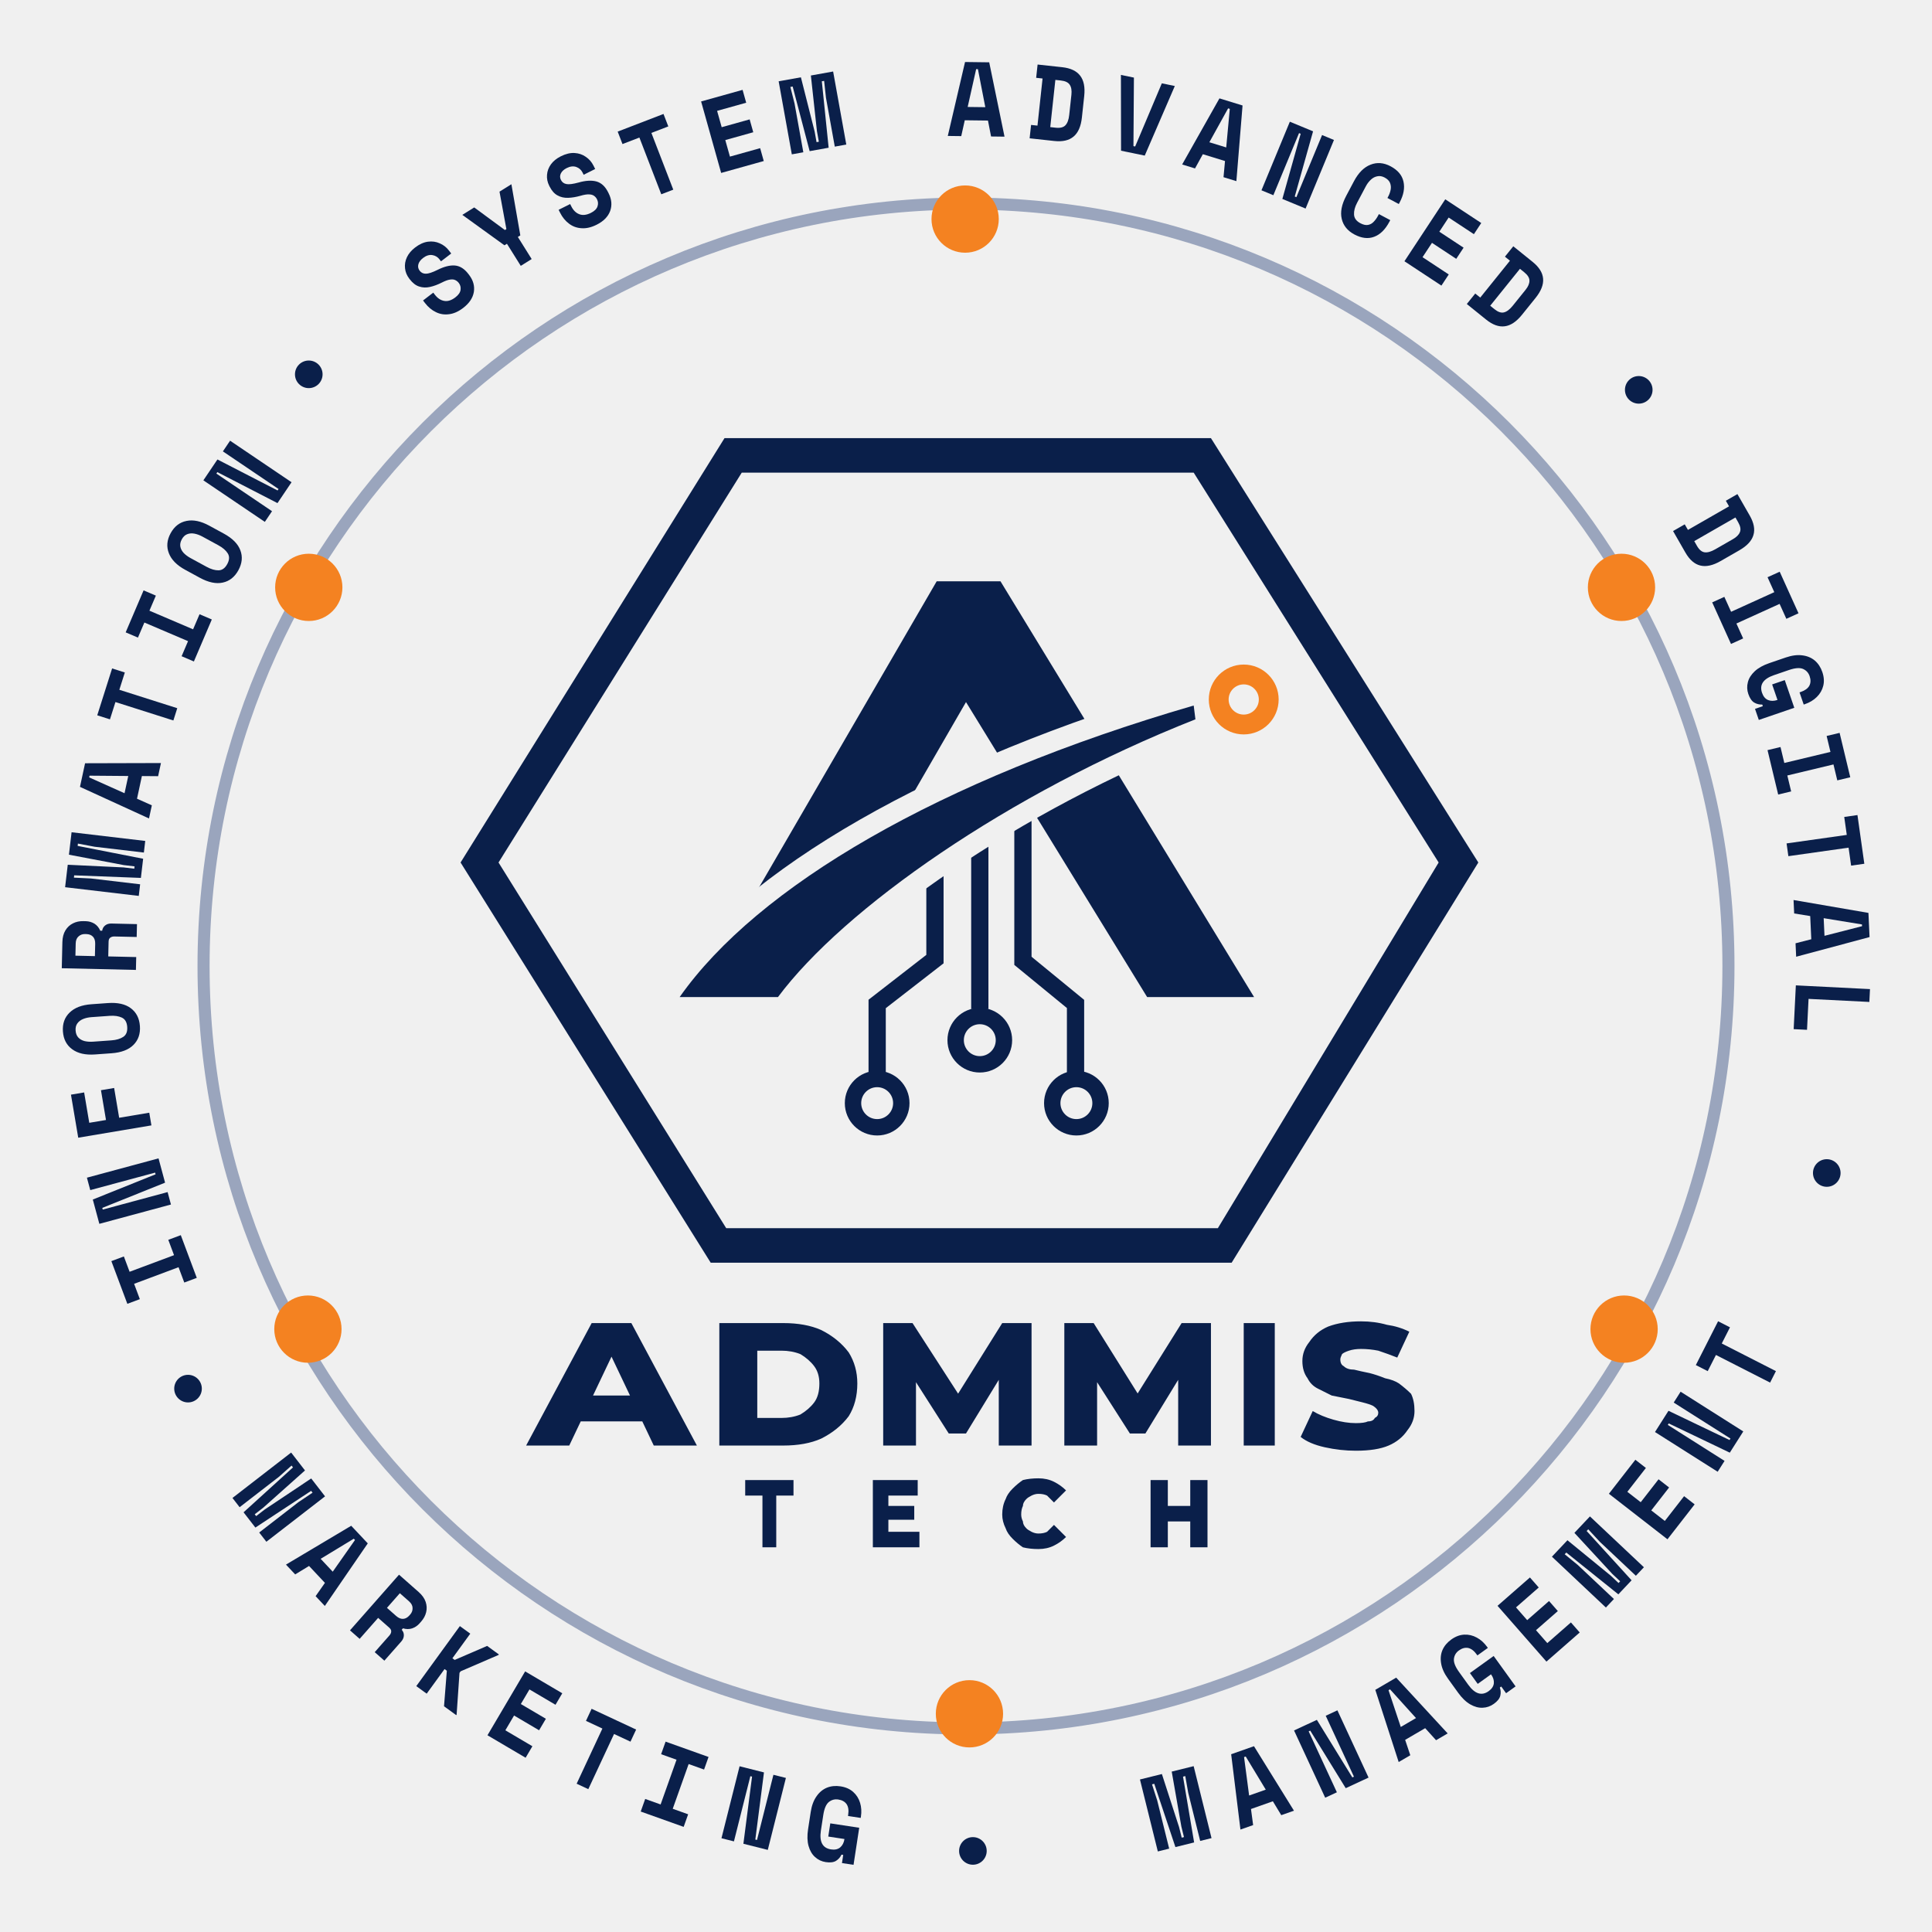
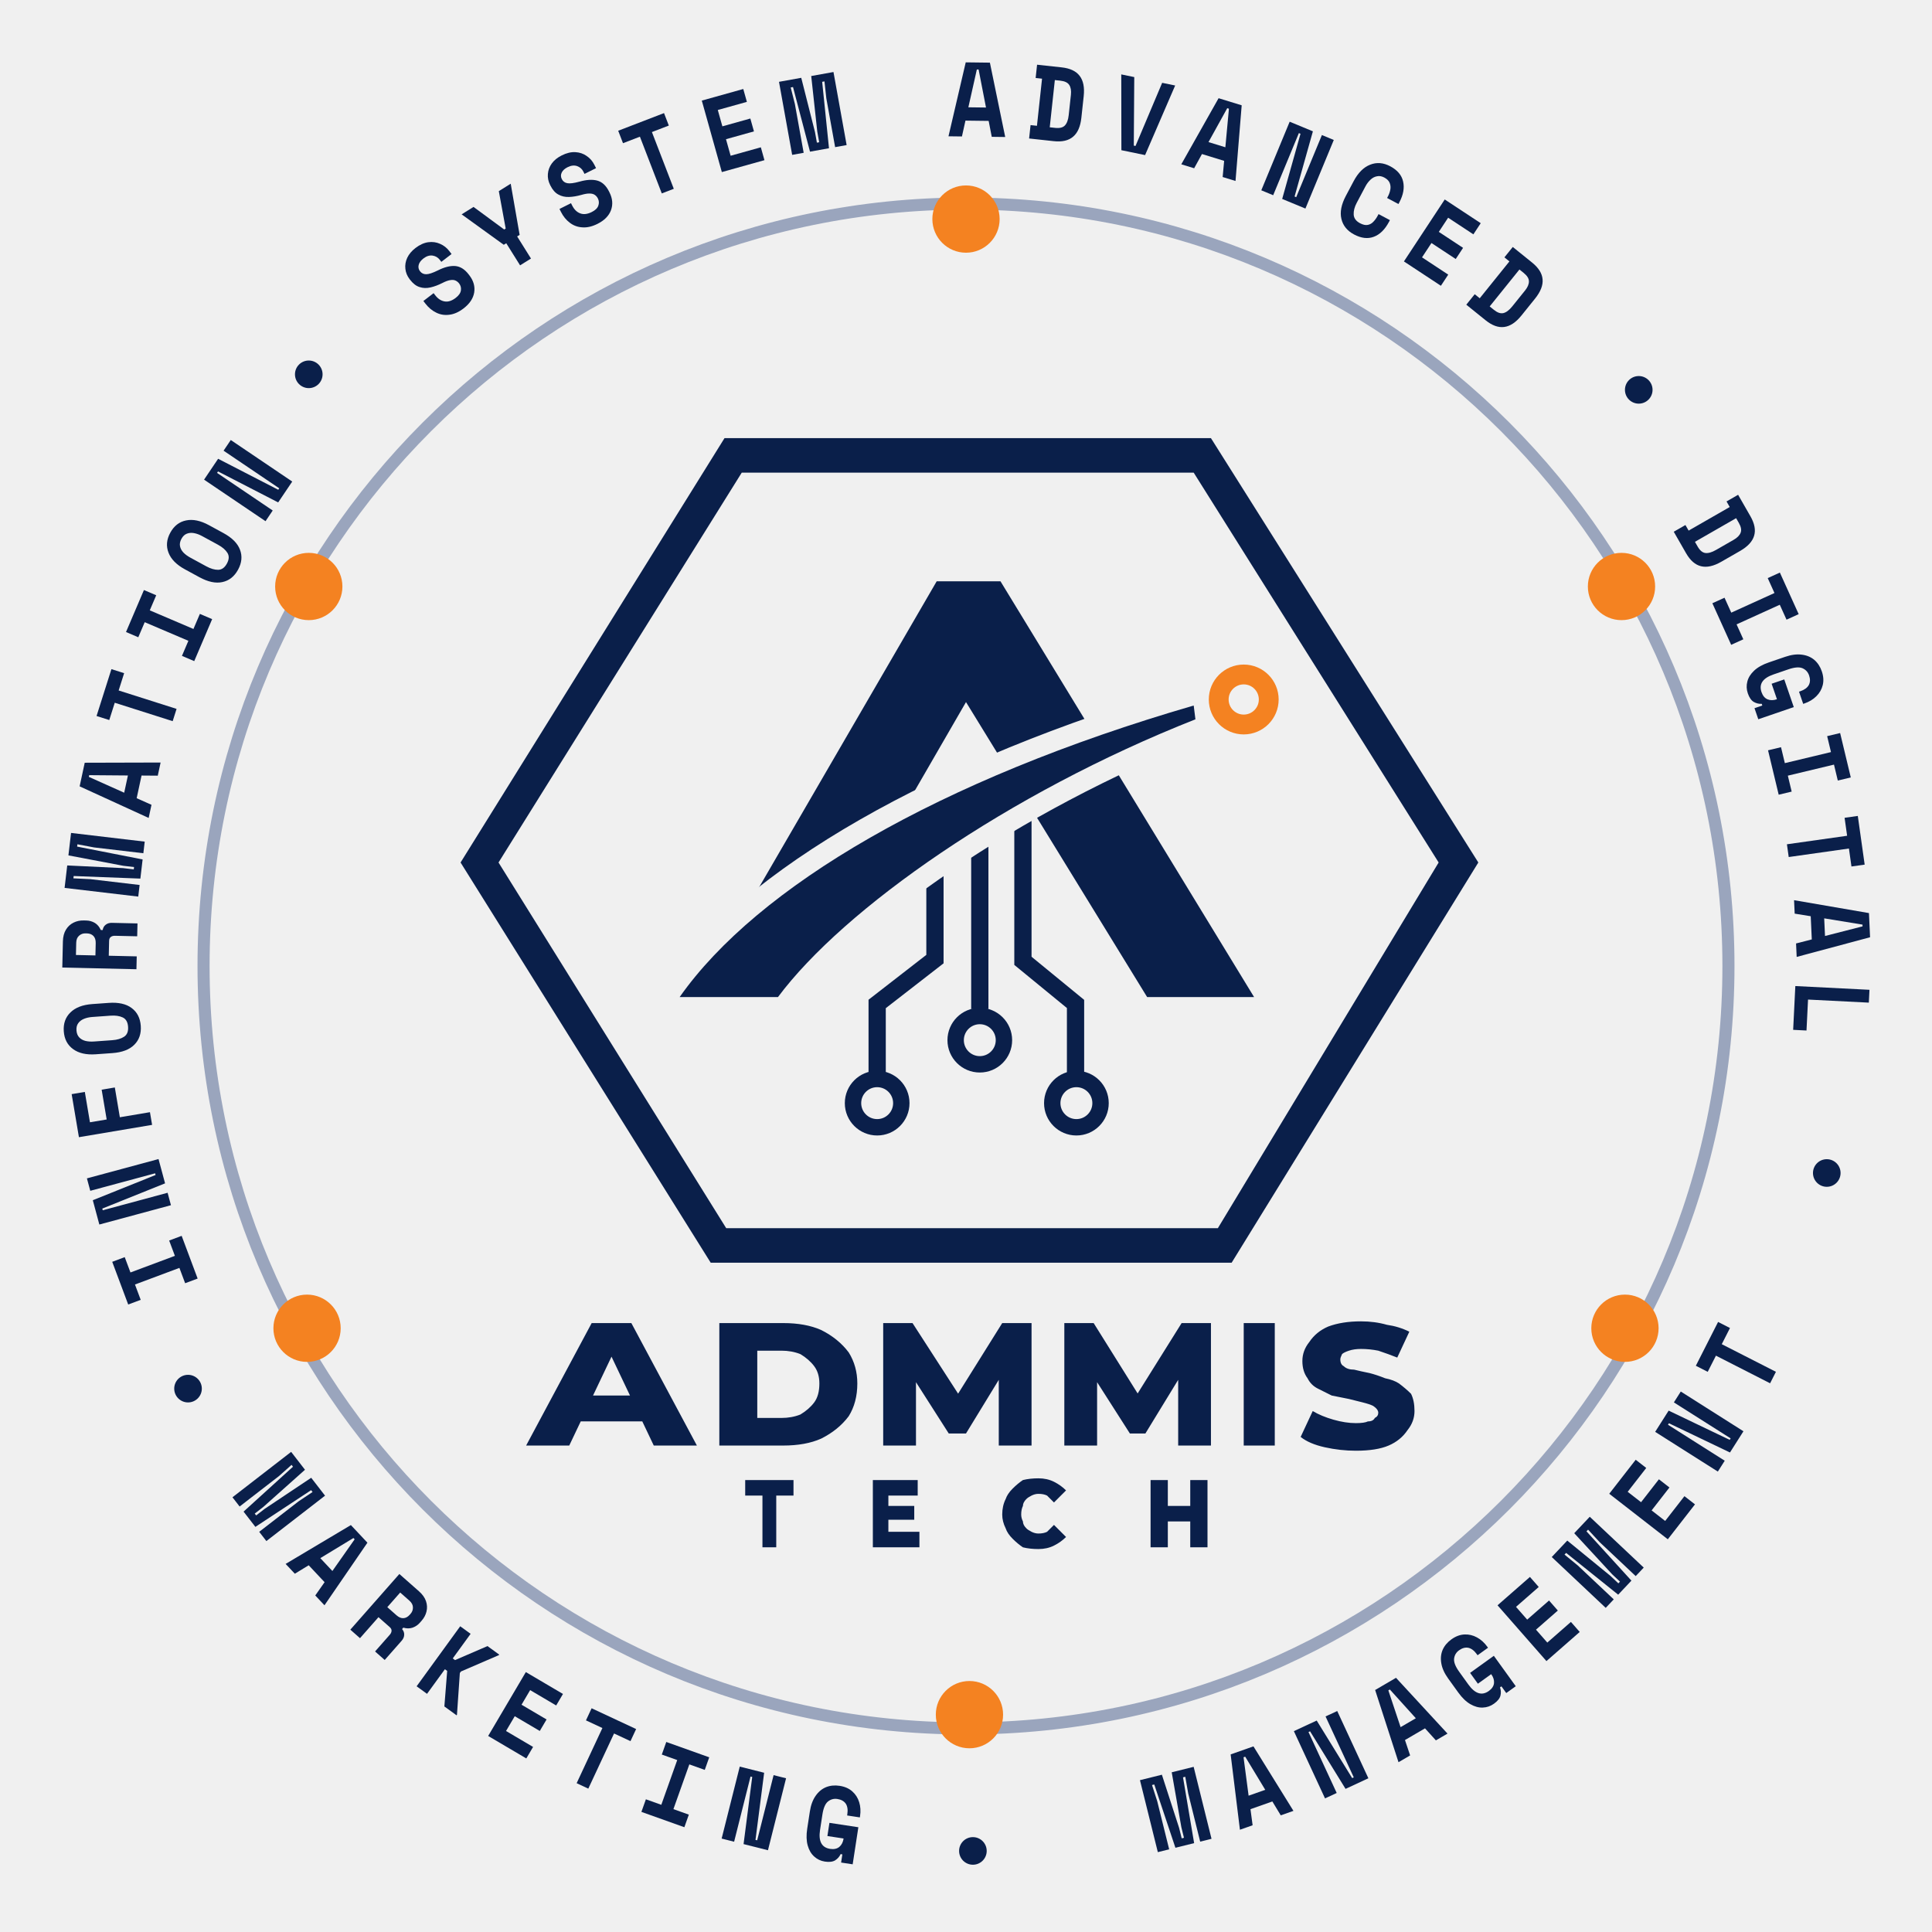
<svg xmlns="http://www.w3.org/2000/svg" viewBox="66 18 1120 1120" width="560" height="560" role="img">
  <circle cx="626" cy="578" r="442" fill="none" stroke="#9AA5BD" stroke-width="7" />
-   <circle cx="625.5" cy="145" r="19.5" fill="#F48221" />
-   <circle cx="245" cy="358.5" r="19.5" fill="#F48221" />
-   <circle cx="1006" cy="358.5" r="19.5" fill="#F48221" />
-   <circle cx="244.5" cy="788.5" r="19.5" fill="#F48221" />
-   <circle cx="1007.5" cy="788.5" r="19.5" fill="#F48221" />
-   <circle cx="628" cy="1011.5" r="19.5" fill="#F48221" />
-   <circle cx="245" cy="235" r="8" fill="#0A1F4A" />
-   <circle cx="1016" cy="244" r="8" fill="#0A1F4A" />
-   <circle cx="1125" cy="698" r="8" fill="#0A1F4A" />
-   <circle cx="630" cy="1091" r="8" fill="#0A1F4A" />
-   <circle cx="175" cy="823" r="8" fill="#0A1F4A" />
+   <g fill="#F48221">
+     <circle cx="626" cy="145" r="19.5" />
+     <circle cx="245" cy="358" r="19.5" />
+     <circle cx="1006" cy="358" r="19.5" />
+     <circle cx="244" cy="788" r="19.5" />
+     <circle cx="1008" cy="788" r="19.5" />
+     <circle cx="628" cy="1012" r="19.5" />
+   </g>
+   <g fill="#0A1F4A">
+     <circle cx="245" cy="235" r="8" />
+     <circle cx="1016" cy="244" r="8" />
+     <circle cx="1125" cy="698" r="8" />
+     <circle cx="630" cy="1091" r="8" />
+     <circle cx="175" cy="823" r="8" />
+   </g>
  <g fill="#0A1F4A">
    <defs>
      <path id="S" d="M316 14Q224 14 162 -20Q99 -53 68 -111Q36 -169 36 -242V-272H168V-248Q168 -185 205 -148Q242 -110 318 -110Q378 -110 407 -136Q436 -162 436 -198Q436 -221 425 -240Q414 -260 385 -274Q356 -289 302 -298Q232 -310 178 -333Q123 -356 92 -398Q60 -439 60 -508V-514Q60 -571 90 -616Q120 -662 174 -688Q229 -714 302 -714Q385 -714 442 -684Q499 -654 528 -604Q558 -555 558 -498V-462H426V-486Q426 -528 394 -559Q361 -590 302 -590Q253 -590 224 -570Q194 -549 194 -514Q194 -478 226 -456Q257 -434 344 -418Q454 -399 512 -352Q570 -304 570 -212V-200Q570 -103 502 -44Q434 14 316 14Z" />
      <path id="Y" d="M240 0V-246H210L9 -700H153L297 -366H315L459 -700H603L402 -246H372V0Z" />
      <path id="T" d="M240 0V-574H54V-700H558V-574H372V0Z" />
      <path id="E" d="M82 0V-700H524V-574H214V-414H512V-288H214V-126H536V0Z" />
      <path id="M" d="M22 0V-700H254L294 -174V-72H318V-174L358 -700H590V0H470V-468L482 -628H458L406 0H208L154 -628H130L142 -468V0Z" />
      <path id="A" d="M15 0 182 -700H430L597 0H459L425 -150H187L153 0ZM215 -276H396L315 -634H297Z" />
      <path id="D" d="M46 0V-127H112V-574H46V-700H300Q429 -700 492 -639Q556 -578 556 -452V-248Q556 -122 492 -61Q429 0 300 0ZM244 -126H300Q369 -126 396 -158Q424 -191 424 -260V-452Q424 -512 396 -543Q369 -574 300 -574H244Z" />
      <path id="V" d="M182 0 24 -700H160L297 -66H315L452 -700H588L430 0Z" />
      <path id="N" d="M61 0V-700H319L401 -66H419V-700H551V0H293L211 -634H193V0Z" />
      <path id="C" d="M308 14Q188 14 118 -60Q48 -133 48 -272V-428Q48 -563 118 -638Q188 -714 308 -714Q433 -714 498 -644Q564 -574 564 -454V-436H432V-454Q432 -487 421 -520Q410 -552 383 -573Q356 -594 308 -594Q264 -594 236 -572Q207 -551 194 -516Q180 -480 180 -438V-262Q180 -194 209 -150Q238 -106 308 -106Q359 -106 386 -126Q413 -146 422 -178Q432 -210 432 -246V-264H564V-246Q564 -122 498 -54Q433 14 308 14Z" />
      <path id="I" d="M72 0V-126H240V-574H72V-700H540V-574H372V-126H540V0Z" />
      <path id="G" d="M274 14Q210 14 158 -18Q106 -49 75 -112Q44 -175 44 -268V-432Q44 -523 78 -586Q111 -649 170 -682Q229 -714 306 -714Q386 -714 443 -680Q500 -646 530 -588Q560 -531 560 -460V-448H428V-460Q428 -523 396 -556Q363 -588 304 -588Q249 -588 212 -551Q176 -514 176 -422V-274Q176 -112 308 -112Q367 -112 398 -144Q428 -176 428 -228H260V-354H560V0H440V-78H422Q410 -39 376 -12Q342 14 274 14Z" />
      <path id="L" d="M82 0V-700H214V-126H532V0Z" />
      <path id="F" d="M88 0V-700H536V-574H220V-414H530V-288H220V0Z" />
      <path id="O" d="M306 14Q186 14 117 -60Q48 -133 48 -272V-428Q48 -563 117 -638Q186 -714 306 -714Q426 -714 495 -638Q564 -563 564 -428V-272Q564 -133 495 -60Q426 14 306 14ZM306 -106Q378 -106 405 -150Q432 -194 432 -264V-436Q432 -480 419 -516Q406 -552 378 -573Q351 -594 306 -594Q261 -594 233 -573Q205 -552 192 -516Q180 -480 180 -436V-264Q180 -194 207 -150Q234 -106 306 -106Z" />
      <path id="R" d="M73 0V-700H341Q413 -700 462 -674Q511 -648 536 -604Q561 -561 561 -507V-483Q561 -440 538 -402Q514 -365 467 -345V-327Q502 -323 522 -300Q543 -277 543 -242V0H411V-210Q411 -234 398 -249Q386 -264 357 -264H205V0ZM205 -390H331Q379 -390 404 -413Q429 -436 429 -476V-488Q429 -523 404 -548Q379 -574 331 -574H205Z" />
      <path id="K" d="M77 0V-700H209V-413H238L423 -700H572V-694L356 -359V-341L584 -6V0H429L238 -287H209V0Z" />
    </defs>
-     <use href="#S" transform="matrix(0.0449 -0.0344 0.0374 0.0488 319.8 206.7)" />
-     <use href="#Y" transform="matrix(0.0479 -0.0299 0.0326 0.0521 356.4 179.3)" />
-     <use href="#S" transform="matrix(0.0506 -0.0253 0.0275 0.055 395.5 155.5)" />
-     <use href="#T" transform="matrix(0.0527 -0.0203 0.0221 0.0573 436.7 135.5)" />
-     <use href="#E" transform="matrix(0.0544 -0.0152 0.0166 0.0592 479.6 119.5)" />
-     <use href="#M" transform="matrix(0.0556 -0.01 0.0109 0.0605 523.8 107.7)" />
-     <use href="#A" transform="matrix(0.0565 0.0007 -0.0008 0.0614 614.6 96.8)" />
-     <use href="#D" transform="matrix(0.0562 0.0061 -0.0066 0.0611 660.3 97.9)" />
-     <use href="#V" transform="matrix(0.0554 0.0114 -0.0124 0.0602 705.8 103.3)" />
-     <use href="#A" transform="matrix(0.054 0.0166 -0.018 0.0587 750.5 113.1)" />
-     <use href="#N" transform="matrix(0.0522 0.0216 -0.0235 0.0568 794.1 127.0)" />
-     <use href="#C" transform="matrix(0.0499 0.0265 -0.0288 0.0543 836.2 145.0)" />
-     <use href="#E" transform="matrix(0.0472 0.0311 -0.0338 0.0513 876.3 166.9)" />
-     <use href="#D" transform="matrix(0.044 0.0355 -0.0385 0.0478 914.3 192.6)" />
-     <use href="#D" transform="matrix(0.0281 0.049 -0.0533 0.0306 1034.6 323.6)" />
-     <use href="#I" transform="matrix(0.0233 0.0515 -0.0559 0.0254 1056.9 363.5)" />
-     <use href="#G" transform="matrix(0.0184 0.0535 -0.0581 0.0199 1075.3 405.4)" />
-     <use href="#I" transform="matrix(0.0132 0.055 -0.0597 0.0143 1089.7 448.9)" />
-     <use href="#T" transform="matrix(0.0079 0.056 -0.0608 0.0086 1099.8 493.5)" />
-     <use href="#A" transform="matrix(0.0026 0.0565 -0.0614 0.0028 1105.7 538.9)" />
-     <use href="#L" transform="matrix(-0.0028 0.0564 -0.0614 -0.0031 1107.3 584.6)" />
-     <use href="#I" transform="matrix(-0.0198 -0.0529 0.0575 -0.0215 181.5 762.6)" />
-     <use href="#N" transform="matrix(-0.0147 -0.0546 0.0593 -0.016 166.0 719.6)" />
-     <use href="#F" transform="matrix(-0.0094 -0.0557 0.0606 -0.0102 154.6 675.3)" />
-     <use href="#O" transform="matrix(-0.0041 -0.0564 0.0613 -0.0044 147.5 630.1)" />
-     <use href="#R" transform="matrix(0.0013 -0.0565 0.0614 0.0014 144.7 584.4)" />
-     <use href="#M" transform="matrix(0.0066 -0.0561 0.061 0.0072 146.3 538.6)" />
-     <use href="#A" transform="matrix(0.0119 -0.0552 0.06 0.013 152.2 493.3)" />
-     <use href="#T" transform="matrix(0.0171 -0.0539 0.0585 0.0186 162.4 448.6)" />
-     <use href="#I" transform="matrix(0.0222 -0.052 0.0565 0.0241 176.8 405.2)" />
-     <use href="#O" transform="matrix(0.027 -0.0496 0.054 0.0294 195.2 363.3)" />
-     <use href="#N" transform="matrix(0.0316 -0.0469 0.0509 0.0344 217.6 323.4)" />
-     <use href="#M" transform="matrix(0.0548 -0.0136 0.0148 0.0596 736.0 1091.6)" />
-     <use href="#A" transform="matrix(0.0533 -0.0188 0.0204 0.0579 784.3 1078.9)" />
-     <use href="#N" transform="matrix(0.0513 -0.0238 0.0258 0.0557 831.1 1061.6)" />
-     <use href="#A" transform="matrix(0.0488 -0.0285 0.031 0.053 876.1 1039.9)" />
-     <use href="#G" transform="matrix(0.0459 -0.033 0.0359 0.0498 918.9 1014.1)" />
-     <use href="#E" transform="matrix(0.0425 -0.0372 0.0405 0.0462 959.0 984.3)" />
-     <use href="#M" transform="matrix(0.0388 -0.0411 0.0447 0.0421 996.1 950.8)" />
-     <use href="#E" transform="matrix(0.0347 -0.0446 0.0485 0.0377 1029.8 914.0)" />
-     <use href="#N" transform="matrix(0.0303 -0.0477 0.0519 0.0329 1059.9 874.1)" />
-     <use href="#T" transform="matrix(0.0256 -0.0504 0.0547 0.0279 1086.0 831.6)" />
-     <use href="#M" transform="matrix(0.0346 0.0447 -0.0486 0.0376 200.0 885.4)" />
-     <use href="#A" transform="matrix(0.0387 0.0412 -0.0448 0.042 231.2 924.4)" />
-     <use href="#R" transform="matrix(0.0424 0.0374 -0.0406 0.0461 265.8 960.4)" />
-     <use href="#K" transform="matrix(0.0457 0.0332 -0.0361 0.0497 303.8 992.9)" />
-     <use href="#E" transform="matrix(0.0487 0.0287 -0.0312 0.0529 344.6 1021.6)" />
-     <use href="#T" transform="matrix(0.0512 0.0239 -0.026 0.0557 388.0 1046.3)" />
-     <use href="#I" transform="matrix(0.0532 0.019 -0.0206 0.0579 433.6 1066.8)" />
-     <use href="#N" transform="matrix(0.0548 0.0138 -0.015 0.0596 480.9 1082.8)" />
-     <use href="#G" transform="matrix(0.0559 0.0085 -0.0093 0.0607 529.5 1094.3)" />
+     <use href="#S" transform="matrix(0.0449 -0.0344 0.0374 0.0488 320 207)" />
+     <use href="#Y" transform="matrix(0.0479 -0.0299 0.0326 0.0521 356 179)" />
+     <use href="#S" transform="matrix(0.0506 -0.0253 0.0275 0.055 396 155)" />
+     <use href="#T" transform="matrix(0.0527 -0.0203 0.0221 0.0573 437 135)" />
+     <use href="#E" transform="matrix(0.0544 -0.0152 0.0166 0.0592 480 119)" />
+     <use href="#M" transform="matrix(0.0556 -0.01 0.0109 0.0605 524 108)" />
+     <use href="#A" transform="matrix(0.0565 0.0007 -0.0008 0.0614 615 97)" />
+     <use href="#D" transform="matrix(0.0562 0.0061 -0.0066 0.0611 660 98)" />
+     <use href="#V" transform="matrix(0.0554 0.0114 -0.0124 0.0602 706 103)" />
+     <use href="#A" transform="matrix(0.054 0.0166 -0.018 0.0587 750 113)" />
+     <use href="#N" transform="matrix(0.0522 0.0216 -0.0235 0.0568 794 127)" />
+     <use href="#C" transform="matrix(0.0499 0.0265 -0.0288 0.0543 836 145)" />
+     <use href="#E" transform="matrix(0.0472 0.0311 -0.0338 0.0513 876 167)" />
+     <use href="#D" transform="matrix(0.044 0.0355 -0.0385 0.0478 914 193)" />
+     <use href="#D" transform="matrix(0.0281 0.049 -0.0533 0.0306 1035 324)" />
+     <use href="#I" transform="matrix(0.0233 0.0515 -0.0559 0.0254 1057 364)" />
+     <use href="#G" transform="matrix(0.0184 0.0535 -0.0581 0.0199 1075 405)" />
+     <use href="#I" transform="matrix(0.0132 0.055 -0.0597 0.0143 1090 449)" />
+     <use href="#T" transform="matrix(0.0079 0.056 -0.0608 0.0086 1100 494)" />
+     <use href="#A" transform="matrix(0.0026 0.0565 -0.0614 0.0028 1106 539)" />
+     <use href="#L" transform="matrix(-0.0028 0.0564 -0.0614 -0.0031 1107 585)" />
+     <use href="#I" transform="matrix(-0.0198 -0.0529 0.0575 -0.0215 182 763)" />
+     <use href="#N" transform="matrix(-0.0147 -0.0546 0.0593 -0.016 166 720)" />
+     <use href="#F" transform="matrix(-0.0094 -0.0557 0.0606 -0.0102 155 675)" />
+     <use href="#O" transform="matrix(-0.0041 -0.0564 0.0613 -0.0044 148 630)" />
+     <use href="#R" transform="matrix(0.0013 -0.0565 0.0614 0.0014 145 584)" />
+     <use href="#M" transform="matrix(0.0066 -0.0561 0.061 0.0072 146 539)" />
+     <use href="#A" transform="matrix(0.0119 -0.0552 0.06 0.013 152 493)" />
+     <use href="#T" transform="matrix(0.0171 -0.0539 0.0585 0.0186 162 449)" />
+     <use href="#I" transform="matrix(0.0222 -0.052 0.0565 0.0241 177 405)" />
+     <use href="#O" transform="matrix(0.027 -0.0496 0.054 0.0294 195 363)" />
+     <use href="#N" transform="matrix(0.0316 -0.0469 0.0509 0.0344 218 323)" />
+     <use href="#M" transform="matrix(0.0548 -0.0136 0.0148 0.0596 736 1092)" />
+     <use href="#A" transform="matrix(0.0533 -0.0188 0.0204 0.0579 784 1079)" />
+     <use href="#N" transform="matrix(0.0513 -0.0238 0.0258 0.0557 831 1062)" />
+     <use href="#A" transform="matrix(0.0488 -0.0285 0.031 0.053 876 1040)" />
+     <use href="#G" transform="matrix(0.0459 -0.033 0.0359 0.0498 919 1014)" />
+     <use href="#E" transform="matrix(0.0425 -0.0372 0.0405 0.0462 959 984)" />
+     <use href="#M" transform="matrix(0.0388 -0.0411 0.0447 0.0421 996 951)" />
+     <use href="#E" transform="matrix(0.0347 -0.0446 0.0485 0.0377 1030 914)" />
+     <use href="#N" transform="matrix(0.0303 -0.0477 0.0519 0.0329 1060 874)" />
+     <use href="#T" transform="matrix(0.0256 -0.0504 0.0547 0.0279 1086 832)" />
+     <use href="#M" transform="matrix(0.0346 0.0447 -0.0486 0.0376 200 885)" />
+     <use href="#A" transform="matrix(0.0387 0.0412 -0.0448 0.042 231 924)" />
+     <use href="#R" transform="matrix(0.0424 0.0374 -0.0406 0.0461 266 960)" />
+     <use href="#K" transform="matrix(0.0457 0.0332 -0.0361 0.0497 304 993)" />
+     <use href="#E" transform="matrix(0.0487 0.0287 -0.0312 0.0529 345 1022)" />
+     <use href="#T" transform="matrix(0.0512 0.0239 -0.026 0.0557 388 1046)" />
+     <use href="#I" transform="matrix(0.0532 0.019 -0.0206 0.0579 434 1067)" />
+     <use href="#N" transform="matrix(0.0548 0.0138 -0.015 0.0596 481 1083)" />
+     <use href="#G" transform="matrix(0.0559 0.0085 -0.0093 0.0607 529 1094)" />
  </g>
  <mask id="g">
    <rect x="300" y="240" width="660" height="540" fill="#fff" />
    <path d="M460 596C505 532 610 470 758 427L759 435C650 478 555 545 517 596Z" fill="#000" stroke="#000" stroke-width="24" stroke-linejoin="round" />
  </mask>
  <path d="M486 272H768L923 518L780 750H478L333 518ZM496 292H758L900 518L772 730H487L355 518Z" fill="#0A1F4A" fill-rule="evenodd" />
  <g mask="url(#g)">
    <path d="M609 355H646L793 596H731L626 425L548 560H490Z" fill="#0A1F4A" />
    <path d="M634 480V603M608 480V574L574.5 600V640M659 480V575L689.5 600V640" fill="none" stroke="#0A1F4A" stroke-width="10" />
  </g>
  <path d="M460 596C505 532 610 470 758 427L759 435C650 478 555 545 517 596Z" fill="#0A1F4A" />
  <g fill="none" stroke="#0A1F4A" stroke-width="9.5">
    <circle cx="634" cy="621" r="14" />
    <circle cx="574.5" cy="657.5" r="14" />
    <circle cx="690" cy="657.5" r="14" />
  </g>
  <circle cx="787" cy="423.5" r="14.5" fill="none" stroke="#F48221" stroke-width="11.5" />
  <path d="M371 856 409 785H432L470 856H445L416 795H425L396 856ZM392 842 398 827H439L446 842ZM483 856V785H520Q533 785 542 789Q552 794 558 802Q563 810 563 820Q563 831 558 839Q552 847 542 852Q533 856 520 856ZM505 840H519Q525 840 530 838Q535 835 538 831Q541 827 541 820Q541 814 538 810Q535 806 530 803Q525 801 519 801H505ZM578 856V785H595L626 833H617L647 785H664L664 856H645L645 813H648L626 849H616L593 813H597V856ZM683 856V785H700L730 833H721L751 785H768L768 856H749L749 813H752L730 849H721L698 813H702V856ZM787 856V785H805V856ZM852 859Q843 859 834 857Q825 855 820 851L827 836Q832 839 839 841Q846 843 852 843Q857 843 859 842Q862 842 863 840Q865 839 865 837Q865 835 862 833Q860 832 856 831Q852 830 848 829Q843 828 838 827Q834 825 830 823Q826 821 824 817Q821 813 821 807Q821 801 825 796Q829 790 836 787Q844 784 855 784Q863 784 870 786Q877 787 883 790L876 805Q871 803 865 801Q860 800 855 800Q851 800 848 801Q845 802 844 803Q843 805 843 806Q843 809 845 810Q847 812 851 812Q855 813 860 814Q864 815 869 817Q874 818 877 820Q881 823 884 826Q886 830 886 836Q886 842 882 847Q878 853 871 856Q864 859 852 859Z" fill="#0A1F4A" />
  <path d="M508 915V885H498V876H526V885H516V915ZM572 915V876H598V885H581V906H599V915ZM581 899V891H596V899ZM668 916Q663 916 659 915Q656 913 653 910Q650 907 649 904Q647 900 647 896Q647 891 649 887Q650 884 653 881Q656 878 659 876Q663 875 668 875Q673 875 677 877Q681 879 684 882L677 889Q675 887 673 885Q671 884 668 884Q666 884 664 885Q662 886 661 887Q659 889 659 891Q658 893 658 896Q658 898 659 900Q659 902 661 904Q662 905 664 906Q666 907 668 907Q671 907 673 906Q675 904 677 902L684 909Q681 912 677 914Q673 916 668 916ZM756 915V876H766V915ZM733 915V876H743V915ZM742 900V891H757V900Z" fill="#0A1F4A" />
</svg>
